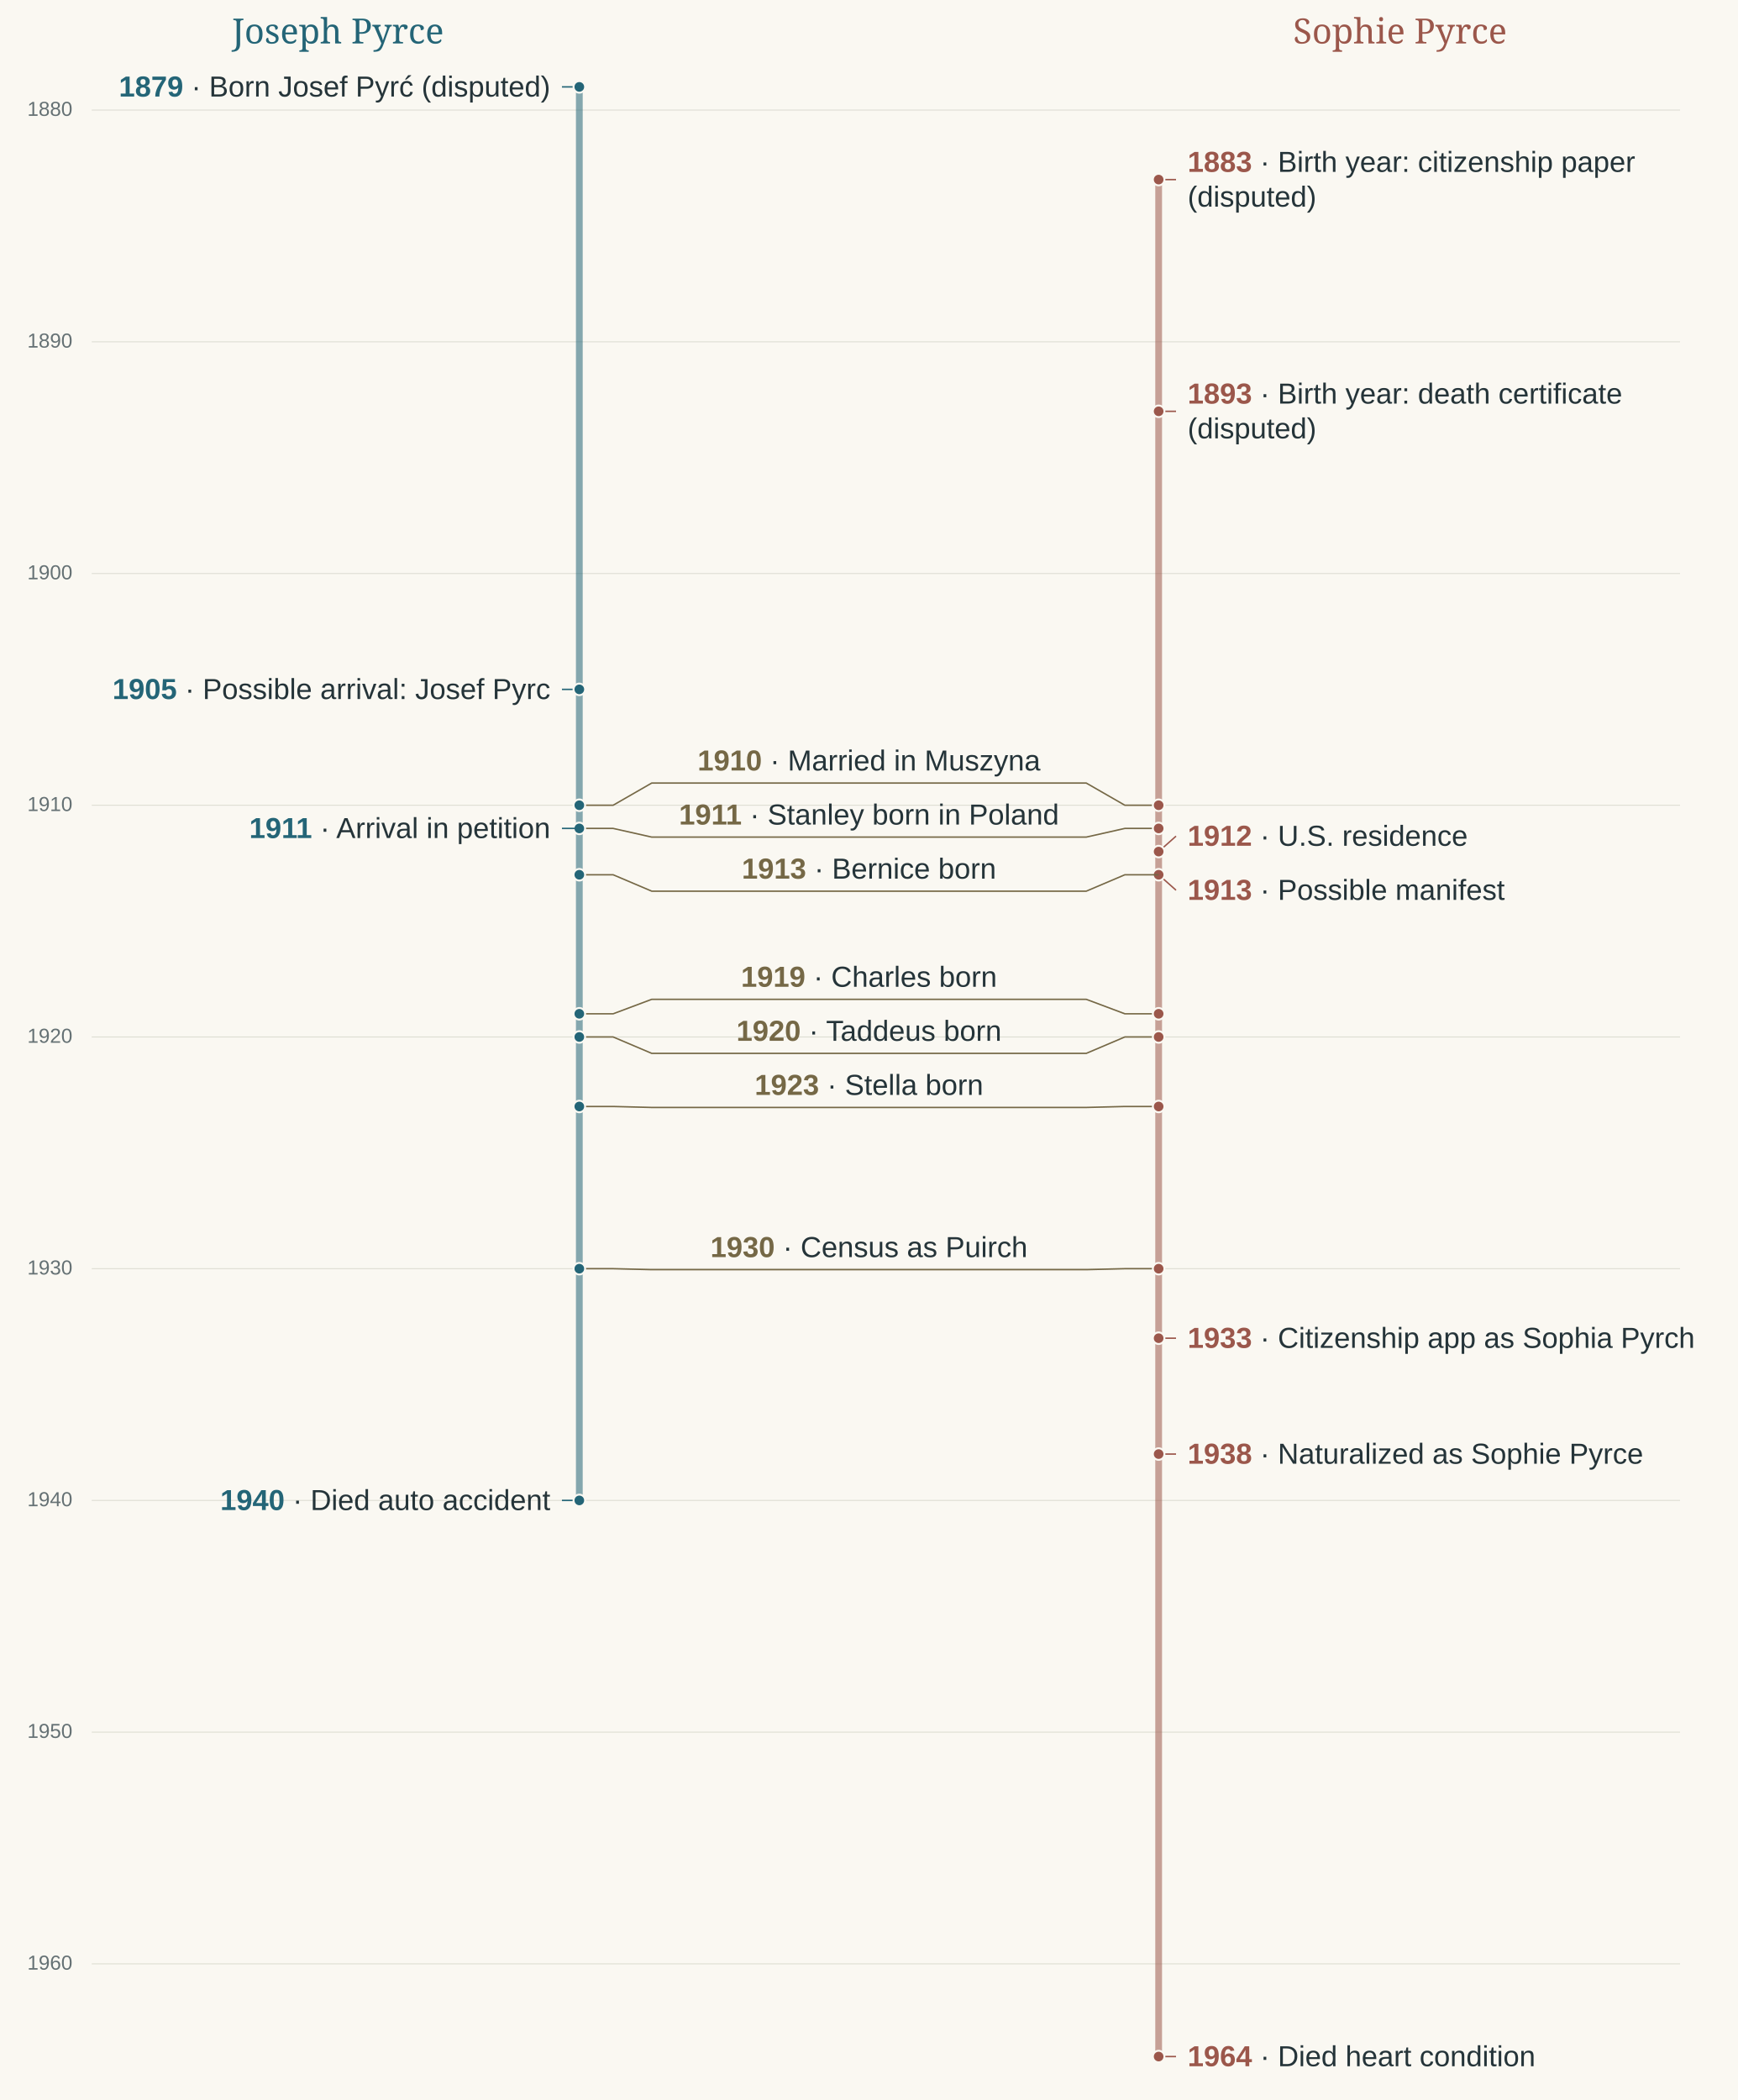
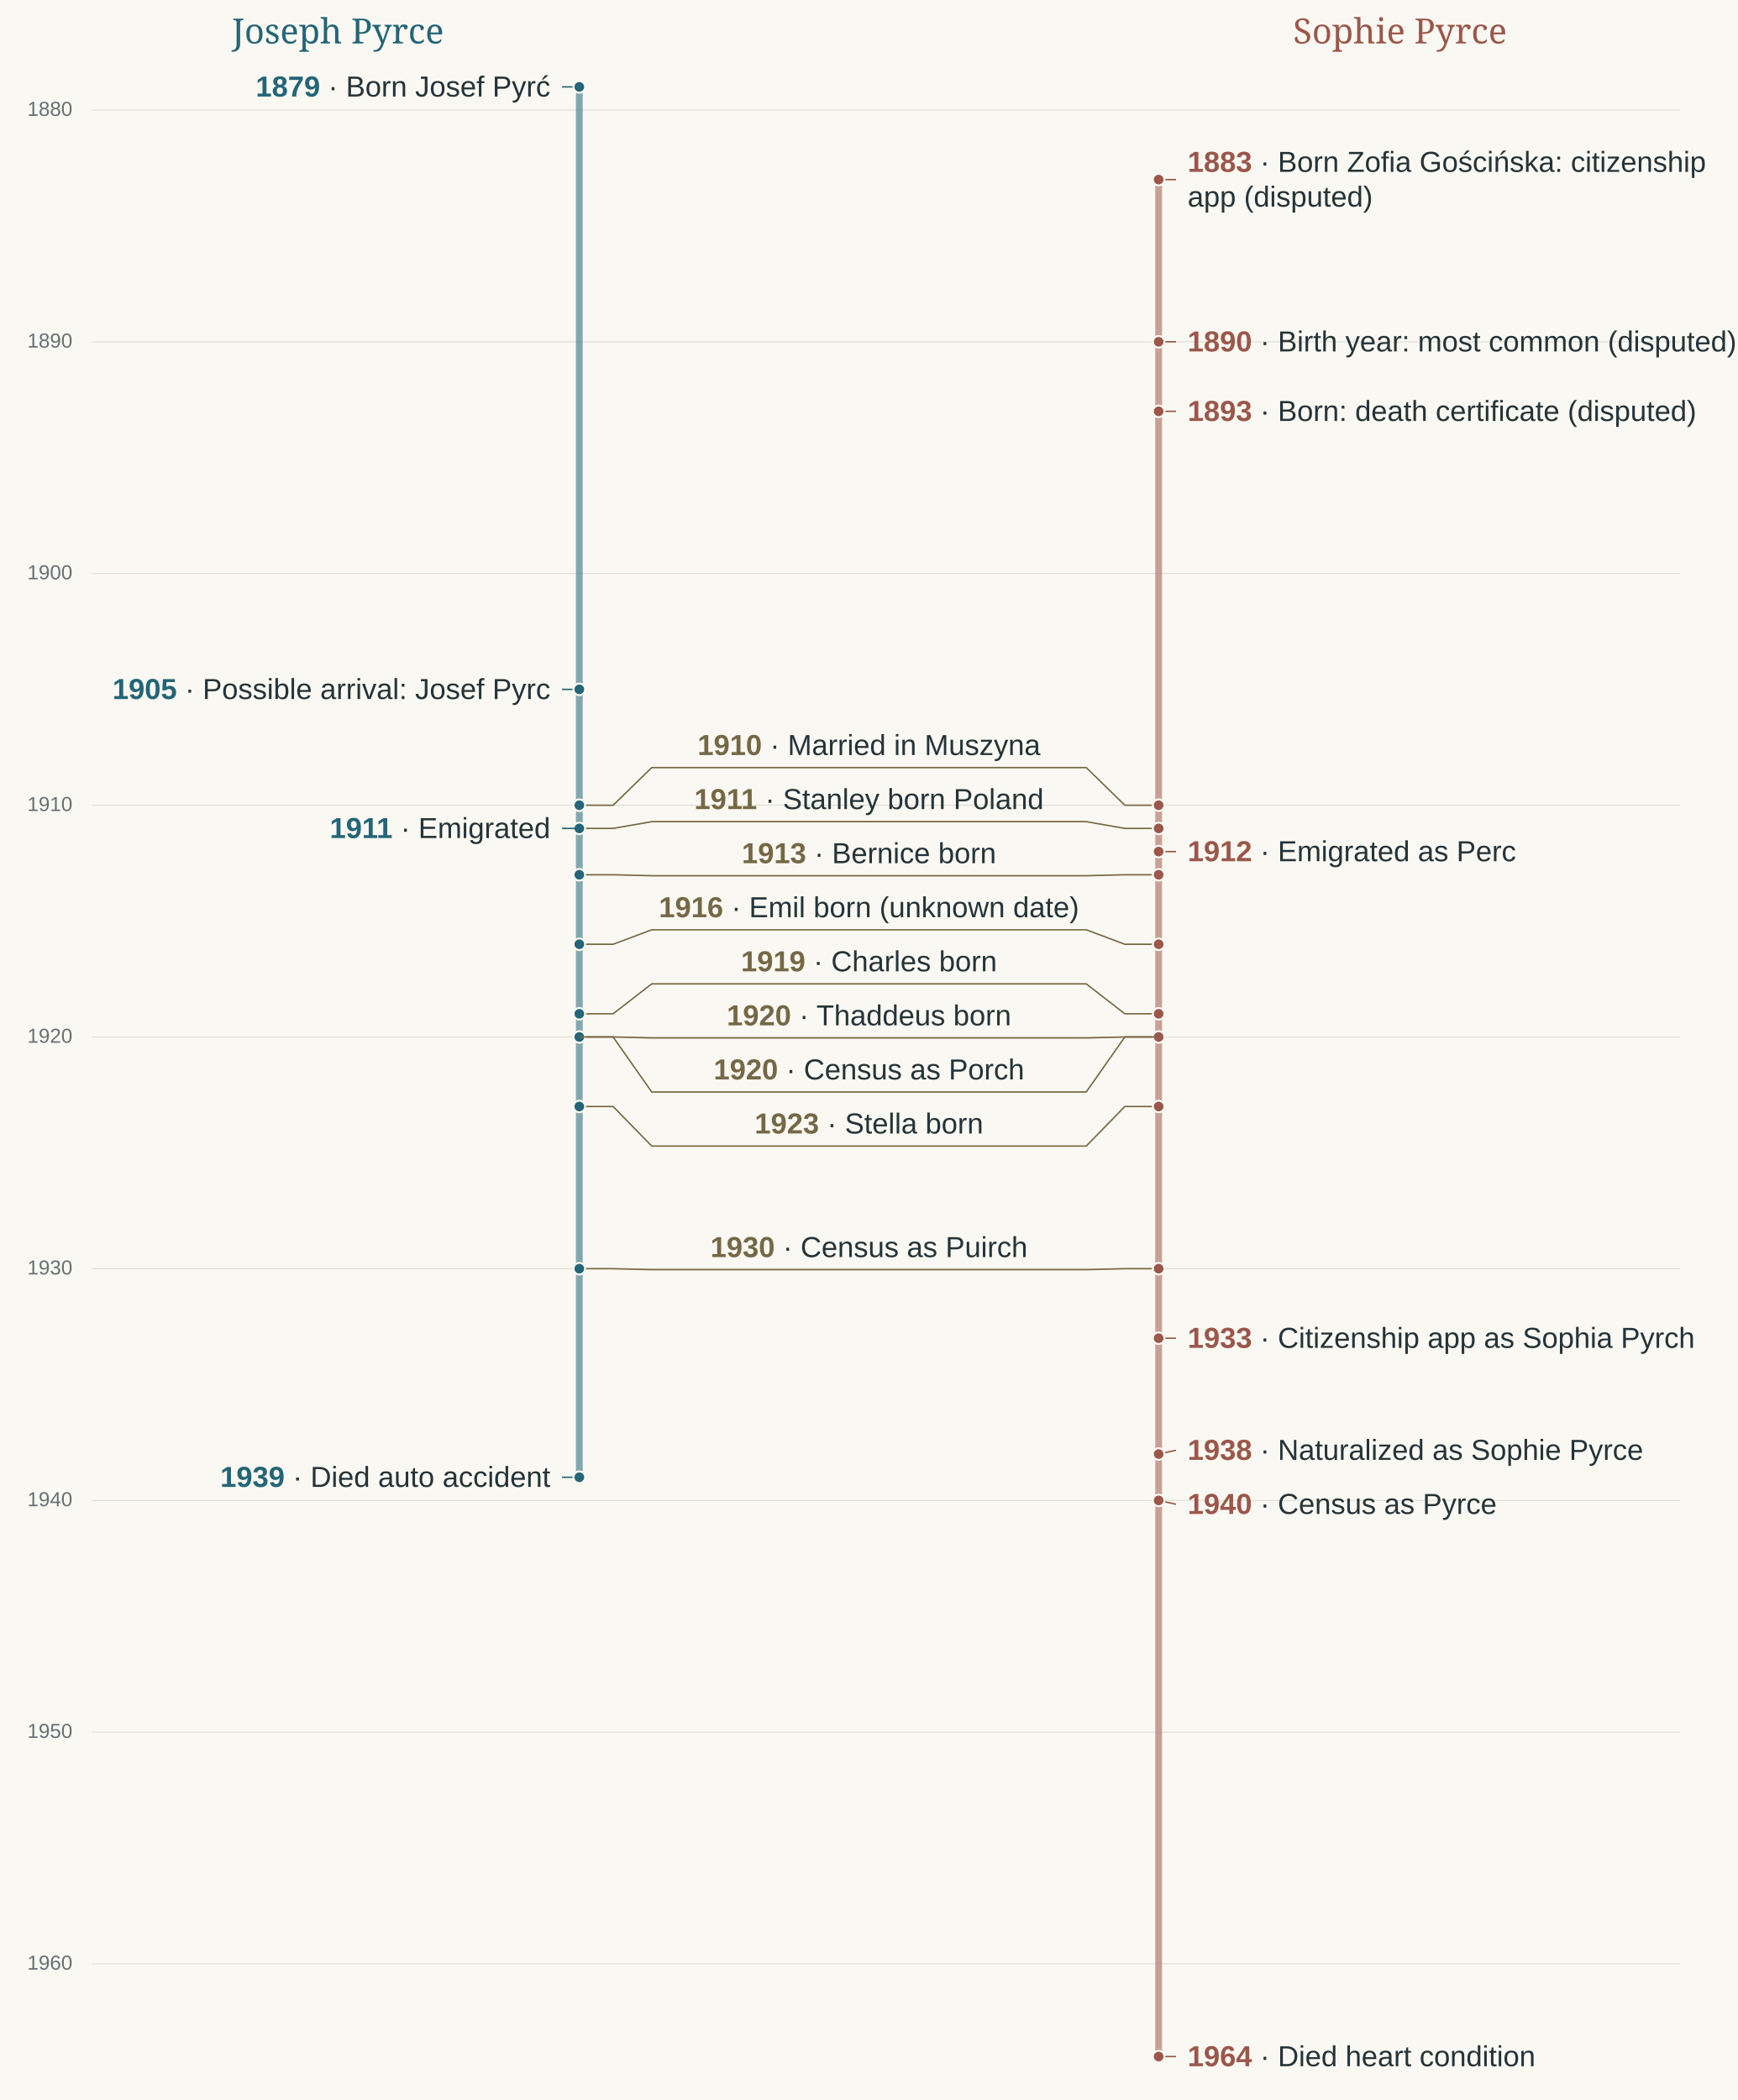
<svg xmlns="http://www.w3.org/2000/svg" width="100%" height="100%" viewBox="0 0 1800 2175" preserveAspectRatio="xMidYMid meet" role="img" aria-labelledby="title description">
  <style>text{font-family:Arial,Helvetica,sans-serif;fill:#253439}
      .small{font-size:21px;fill:#657174}
      .name{font-family:Georgia,serif;font-size:36px}
      .event{font-size:30px}
      .year{font-weight:700}</style>
  <rect width="1800" height="2175" fill="#faf8f2" />
  <text x="350" y="45" text-anchor="middle" class="name" style="fill:#246577">Joseph Pyrce</text>
  <text x="1450" y="45" text-anchor="middle" class="name" style="fill:#9b574b">Sophie Pyrce</text>
  <line x1="95" x2="1740" y1="114" y2="114" stroke="#deded4" stroke-width="1" />
  <text x="75" y="120" text-anchor="end" class="small">1880</text>
  <line x1="95" x2="1740" y1="354" y2="354" stroke="#deded4" stroke-width="1" />
  <text x="75" y="360" text-anchor="end" class="small">1890</text>
  <line x1="95" x2="1740" y1="594" y2="594" stroke="#deded4" stroke-width="1" />
  <text x="75" y="600" text-anchor="end" class="small">1900</text>
  <line x1="95" x2="1740" y1="834" y2="834" stroke="#deded4" stroke-width="1" />
  <text x="75" y="840" text-anchor="end" class="small">1910</text>
  <line x1="95" x2="1740" y1="1074" y2="1074" stroke="#deded4" stroke-width="1" />
  <text x="75" y="1080" text-anchor="end" class="small">1920</text>
  <line x1="95" x2="1740" y1="1314" y2="1314" stroke="#deded4" stroke-width="1" />
  <text x="75" y="1320" text-anchor="end" class="small">1930</text>
  <line x1="95" x2="1740" y1="1554" y2="1554" stroke="#deded4" stroke-width="1" />
  <text x="75" y="1560" text-anchor="end" class="small">1940</text>
  <line x1="95" x2="1740" y1="1794" y2="1794" stroke="#deded4" stroke-width="1" />
  <text x="75" y="1800" text-anchor="end" class="small">1950</text>
  <line x1="95" x2="1740" y1="2034" y2="2034" stroke="#deded4" stroke-width="1" />
  <text x="75" y="2040" text-anchor="end" class="small">1960</text>
-   <line x1="600" x2="600" y1="90" y2="1554" stroke="#246577" stroke-opacity=".55" stroke-width="7" />
+   <line x1="600" x2="600" y1="90" y2="1530" stroke="#246577" stroke-opacity=".55" stroke-width="7" />
  <line x1="1200" x2="1200" y1="186" y2="2130" stroke="#9b574b" stroke-opacity=".55" stroke-width="7" />
  <path d="M 600 90 L 582 90" fill="none" stroke="#246577" stroke-width="1.5" />
  <text x="570" y="100" text-anchor="end" class="event">
-     <tspan class="year" fill="#246577">1879</tspan> · Born Josef Pyrć (disputed)
+     <tspan class="year" fill="#246577">1879</tspan> · Born Josef Pyrć
</text>
  <circle cx="600" cy="90" r="6" fill="#246577" stroke="#faf8f2" stroke-width="2" />
  <path d="M 1200 186 L 1218 186" fill="none" stroke="#9b574b" stroke-width="1.5" />
  <text x="1230" y="178" text-anchor="start" class="event">
-     <tspan class="year" fill="#9b574b">1883</tspan> · Birth year: citizenship paper
- <tspan x="1230" dy="36">(disputed)</tspan>
+     <tspan class="year" fill="#9b574b">1883</tspan> · Born Zofia Gościńska: citizenship
+ <tspan x="1230" dy="36">app (disputed)</tspan>
  </text>
  <circle cx="1200" cy="186" r="6" fill="#9b574b" stroke="#faf8f2" stroke-width="2" />
+   <path d="M 1200 354 L 1218 354" fill="none" stroke="#9b574b" stroke-width="1.5" />
+   <text x="1230" y="364" text-anchor="start" class="event">
+     <tspan class="year" fill="#9b574b">1890</tspan> · Birth year: most common (disputed)
+ </text>
+   <circle cx="1200" cy="354" r="6" fill="#9b574b" stroke="#faf8f2" stroke-width="2" />
  <path d="M 1200 426 L 1218 426" fill="none" stroke="#9b574b" stroke-width="1.5" />
-   <text x="1230" y="418" text-anchor="start" class="event">
-     <tspan class="year" fill="#9b574b">1893</tspan> · Birth year: death certificate
- <tspan x="1230" dy="36">(disputed)</tspan>
-   </text>
+   <text x="1230" y="436" text-anchor="start" class="event">
+     <tspan class="year" fill="#9b574b">1893</tspan> · Born: death certificate (disputed)
+ </text>
  <circle cx="1200" cy="426" r="6" fill="#9b574b" stroke="#faf8f2" stroke-width="2" />
  <path d="M 600 714 L 582 714" fill="none" stroke="#246577" stroke-width="1.5" />
  <text x="570" y="724" text-anchor="end" class="event">
    <tspan class="year" fill="#246577">1905</tspan> · Possible arrival: Josef Pyrc
</text>
  <circle cx="600" cy="714" r="6" fill="#246577" stroke="#faf8f2" stroke-width="2" />
-   <path d="M 600 834 H 635 L 675 811.0 H 1125 L 1165 834 H 1200" fill="none" stroke="#756846" stroke-width="1.5" />
-   <text x="900" y="798.0" text-anchor="middle" class="event">
+   <path d="M 600 834 H 635 L 675 795.0 H 1125 L 1165 834 H 1200" fill="none" stroke="#756846" stroke-width="1.5" />
+   <text x="900" y="782.0" text-anchor="middle" class="event">
    <tspan class="year" fill="#756846">1910</tspan> · Married in Muszyna
</text>
  <circle cx="600" cy="834" r="6" fill="#246577" stroke="#faf8f2" stroke-width="2" />
  <circle cx="1200" cy="834" r="6" fill="#9b574b" stroke="#faf8f2" stroke-width="2" />
-   <path d="M 600 858 H 635 L 675 867.0 H 1125 L 1165 858 H 1200" fill="none" stroke="#756846" stroke-width="1.5" />
-   <text x="900" y="854.0" text-anchor="middle" class="event">
-     <tspan class="year" fill="#756846">1911</tspan> · Stanley born in Poland
+   <path d="M 600 858 H 635 L 675 851.0 H 1125 L 1165 858 H 1200" fill="none" stroke="#756846" stroke-width="1.5" />
+   <text x="900" y="838.0" text-anchor="middle" class="event">
+     <tspan class="year" fill="#756846">1911</tspan> · Stanley born Poland
</text>
  <circle cx="600" cy="858" r="6" fill="#246577" stroke="#faf8f2" stroke-width="2" />
  <circle cx="1200" cy="858" r="6" fill="#9b574b" stroke="#faf8f2" stroke-width="2" />
  <path d="M 600 858 L 582 858" fill="none" stroke="#246577" stroke-width="1.5" />
  <text x="570" y="868" text-anchor="end" class="event">
-     <tspan class="year" fill="#246577">1911</tspan> · Arrival in petition
+     <tspan class="year" fill="#246577">1911</tspan> · Emigrated
</text>
-   <path d="M 1200 882 L 1218 866.0" fill="none" stroke="#9b574b" stroke-width="1.5" />
-   <text x="1230" y="876.0" text-anchor="start" class="event">
-     <tspan class="year" fill="#9b574b">1912</tspan> · U.S. residence
+   <path d="M 1200 882 L 1218 882" fill="none" stroke="#9b574b" stroke-width="1.5" />
+   <text x="1230" y="892" text-anchor="start" class="event">
+     <tspan class="year" fill="#9b574b">1912</tspan> · Emigrated as Perc
</text>
  <circle cx="1200" cy="882" r="6" fill="#9b574b" stroke="#faf8f2" stroke-width="2" />
-   <path d="M 1200 906 L 1218 922.0" fill="none" stroke="#9b574b" stroke-width="1.5" />
-   <text x="1230" y="932.0" text-anchor="start" class="event">
-     <tspan class="year" fill="#9b574b">1913</tspan> · Possible manifest
- </text>
-   <circle cx="1200" cy="906" r="6" fill="#9b574b" stroke="#faf8f2" stroke-width="2" />
-   <path d="M 600 906 H 635 L 675 923.0 H 1125 L 1165 906 H 1200" fill="none" stroke="#756846" stroke-width="1.5" />
-   <text x="900" y="910.0" text-anchor="middle" class="event">
+   <path d="M 600 906 H 635 L 675 907.0 H 1125 L 1165 906 H 1200" fill="none" stroke="#756846" stroke-width="1.5" />
+   <text x="900" y="894.0" text-anchor="middle" class="event">
    <tspan class="year" fill="#756846">1913</tspan> · Bernice born
</text>
  <circle cx="600" cy="906" r="6" fill="#246577" stroke="#faf8f2" stroke-width="2" />
-   <path d="M 600 1050 H 635 L 675 1035.0 H 1125 L 1165 1050 H 1200" fill="none" stroke="#756846" stroke-width="1.5" />
-   <text x="900" y="1022.0" text-anchor="middle" class="event">
+   <circle cx="1200" cy="906" r="6" fill="#9b574b" stroke="#faf8f2" stroke-width="2" />
+   <path d="M 600 978 H 635 L 675 963.0 H 1125 L 1165 978 H 1200" fill="none" stroke="#756846" stroke-width="1.5" />
+   <text x="900" y="950.0" text-anchor="middle" class="event">
+     <tspan class="year" fill="#756846">1916</tspan> · Emil born (unknown date)
+ </text>
+   <circle cx="600" cy="978" r="6" fill="#246577" stroke="#faf8f2" stroke-width="2" />
+   <circle cx="1200" cy="978" r="6" fill="#9b574b" stroke="#faf8f2" stroke-width="2" />
+   <path d="M 600 1050 H 635 L 675 1019.0 H 1125 L 1165 1050 H 1200" fill="none" stroke="#756846" stroke-width="1.5" />
+   <text x="900" y="1006.0" text-anchor="middle" class="event">
    <tspan class="year" fill="#756846">1919</tspan> · Charles born
</text>
  <circle cx="600" cy="1050" r="6" fill="#246577" stroke="#faf8f2" stroke-width="2" />
  <circle cx="1200" cy="1050" r="6" fill="#9b574b" stroke="#faf8f2" stroke-width="2" />
-   <path d="M 600 1074 H 635 L 675 1091.0 H 1125 L 1165 1074 H 1200" fill="none" stroke="#756846" stroke-width="1.5" />
-   <text x="900" y="1078.0" text-anchor="middle" class="event">
-     <tspan class="year" fill="#756846">1920</tspan> · Taddeus born
+   <path d="M 600 1074 H 635 L 675 1075.0 H 1125 L 1165 1074 H 1200" fill="none" stroke="#756846" stroke-width="1.5" />
+   <text x="900" y="1062.0" text-anchor="middle" class="event">
+     <tspan class="year" fill="#756846">1920</tspan> · Thaddeus born
</text>
  <circle cx="600" cy="1074" r="6" fill="#246577" stroke="#faf8f2" stroke-width="2" />
  <circle cx="1200" cy="1074" r="6" fill="#9b574b" stroke="#faf8f2" stroke-width="2" />
-   <path d="M 600 1146 H 635 L 675 1147 H 1125 L 1165 1146 H 1200" fill="none" stroke="#756846" stroke-width="1.5" />
-   <text x="900" y="1134" text-anchor="middle" class="event">
+   <path d="M 600 1074 H 635 L 675 1131.0 H 1125 L 1165 1074 H 1200" fill="none" stroke="#756846" stroke-width="1.5" />
+   <text x="900" y="1118.0" text-anchor="middle" class="event">
+     <tspan class="year" fill="#756846">1920</tspan> · Census as Porch
+ </text>
+   <path d="M 600 1146 H 635 L 675 1187.0 H 1125 L 1165 1146 H 1200" fill="none" stroke="#756846" stroke-width="1.5" />
+   <text x="900" y="1174.0" text-anchor="middle" class="event">
    <tspan class="year" fill="#756846">1923</tspan> · Stella born
</text>
  <circle cx="600" cy="1146" r="6" fill="#246577" stroke="#faf8f2" stroke-width="2" />
  <circle cx="1200" cy="1146" r="6" fill="#9b574b" stroke="#faf8f2" stroke-width="2" />
  <path d="M 600 1314 H 635 L 675 1315 H 1125 L 1165 1314 H 1200" fill="none" stroke="#756846" stroke-width="1.5" />
  <text x="900" y="1302" text-anchor="middle" class="event">
    <tspan class="year" fill="#756846">1930</tspan> · Census as Puirch
</text>
  <circle cx="600" cy="1314" r="6" fill="#246577" stroke="#faf8f2" stroke-width="2" />
  <circle cx="1200" cy="1314" r="6" fill="#9b574b" stroke="#faf8f2" stroke-width="2" />
  <path d="M 1200 1386 L 1218 1386" fill="none" stroke="#9b574b" stroke-width="1.5" />
  <text x="1230" y="1396" text-anchor="start" class="event">
    <tspan class="year" fill="#9b574b">1933</tspan> · Citizenship app as Sophia Pyrch
</text>
  <circle cx="1200" cy="1386" r="6" fill="#9b574b" stroke="#faf8f2" stroke-width="2" />
-   <path d="M 1200 1506 L 1218 1506" fill="none" stroke="#9b574b" stroke-width="1.5" />
-   <text x="1230" y="1516" text-anchor="start" class="event">
+   <path d="M 1200 1506 L 1218 1502.0" fill="none" stroke="#9b574b" stroke-width="1.5" />
+   <text x="1230" y="1512.0" text-anchor="start" class="event">
    <tspan class="year" fill="#9b574b">1938</tspan> · Naturalized as Sophie Pyrce
</text>
  <circle cx="1200" cy="1506" r="6" fill="#9b574b" stroke="#faf8f2" stroke-width="2" />
-   <path d="M 600 1554 L 582 1554" fill="none" stroke="#246577" stroke-width="1.5" />
-   <text x="570" y="1564" text-anchor="end" class="event">
-     <tspan class="year" fill="#246577">1940</tspan> · Died auto accident
+   <path d="M 600 1530 L 582 1530" fill="none" stroke="#246577" stroke-width="1.5" />
+   <text x="570" y="1540" text-anchor="end" class="event">
+     <tspan class="year" fill="#246577">1939</tspan> · Died auto accident
</text>
-   <circle cx="600" cy="1554" r="6" fill="#246577" stroke="#faf8f2" stroke-width="2" />
+   <circle cx="600" cy="1530" r="6" fill="#246577" stroke="#faf8f2" stroke-width="2" />
+   <path d="M 1200 1554 L 1218 1558.0" fill="none" stroke="#9b574b" stroke-width="1.5" />
+   <text x="1230" y="1568.0" text-anchor="start" class="event">
+     <tspan class="year" fill="#9b574b">1940</tspan> · Census as Pyrce
+ </text>
+   <circle cx="1200" cy="1554" r="6" fill="#9b574b" stroke="#faf8f2" stroke-width="2" />
  <path d="M 1200 2130 L 1218 2130" fill="none" stroke="#9b574b" stroke-width="1.5" />
  <text x="1230" y="2140" text-anchor="start" class="event">
    <tspan class="year" fill="#9b574b">1964</tspan> · Died heart condition
</text>
  <circle cx="1200" cy="2130" r="6" fill="#9b574b" stroke="#faf8f2" stroke-width="2" />
</svg>
